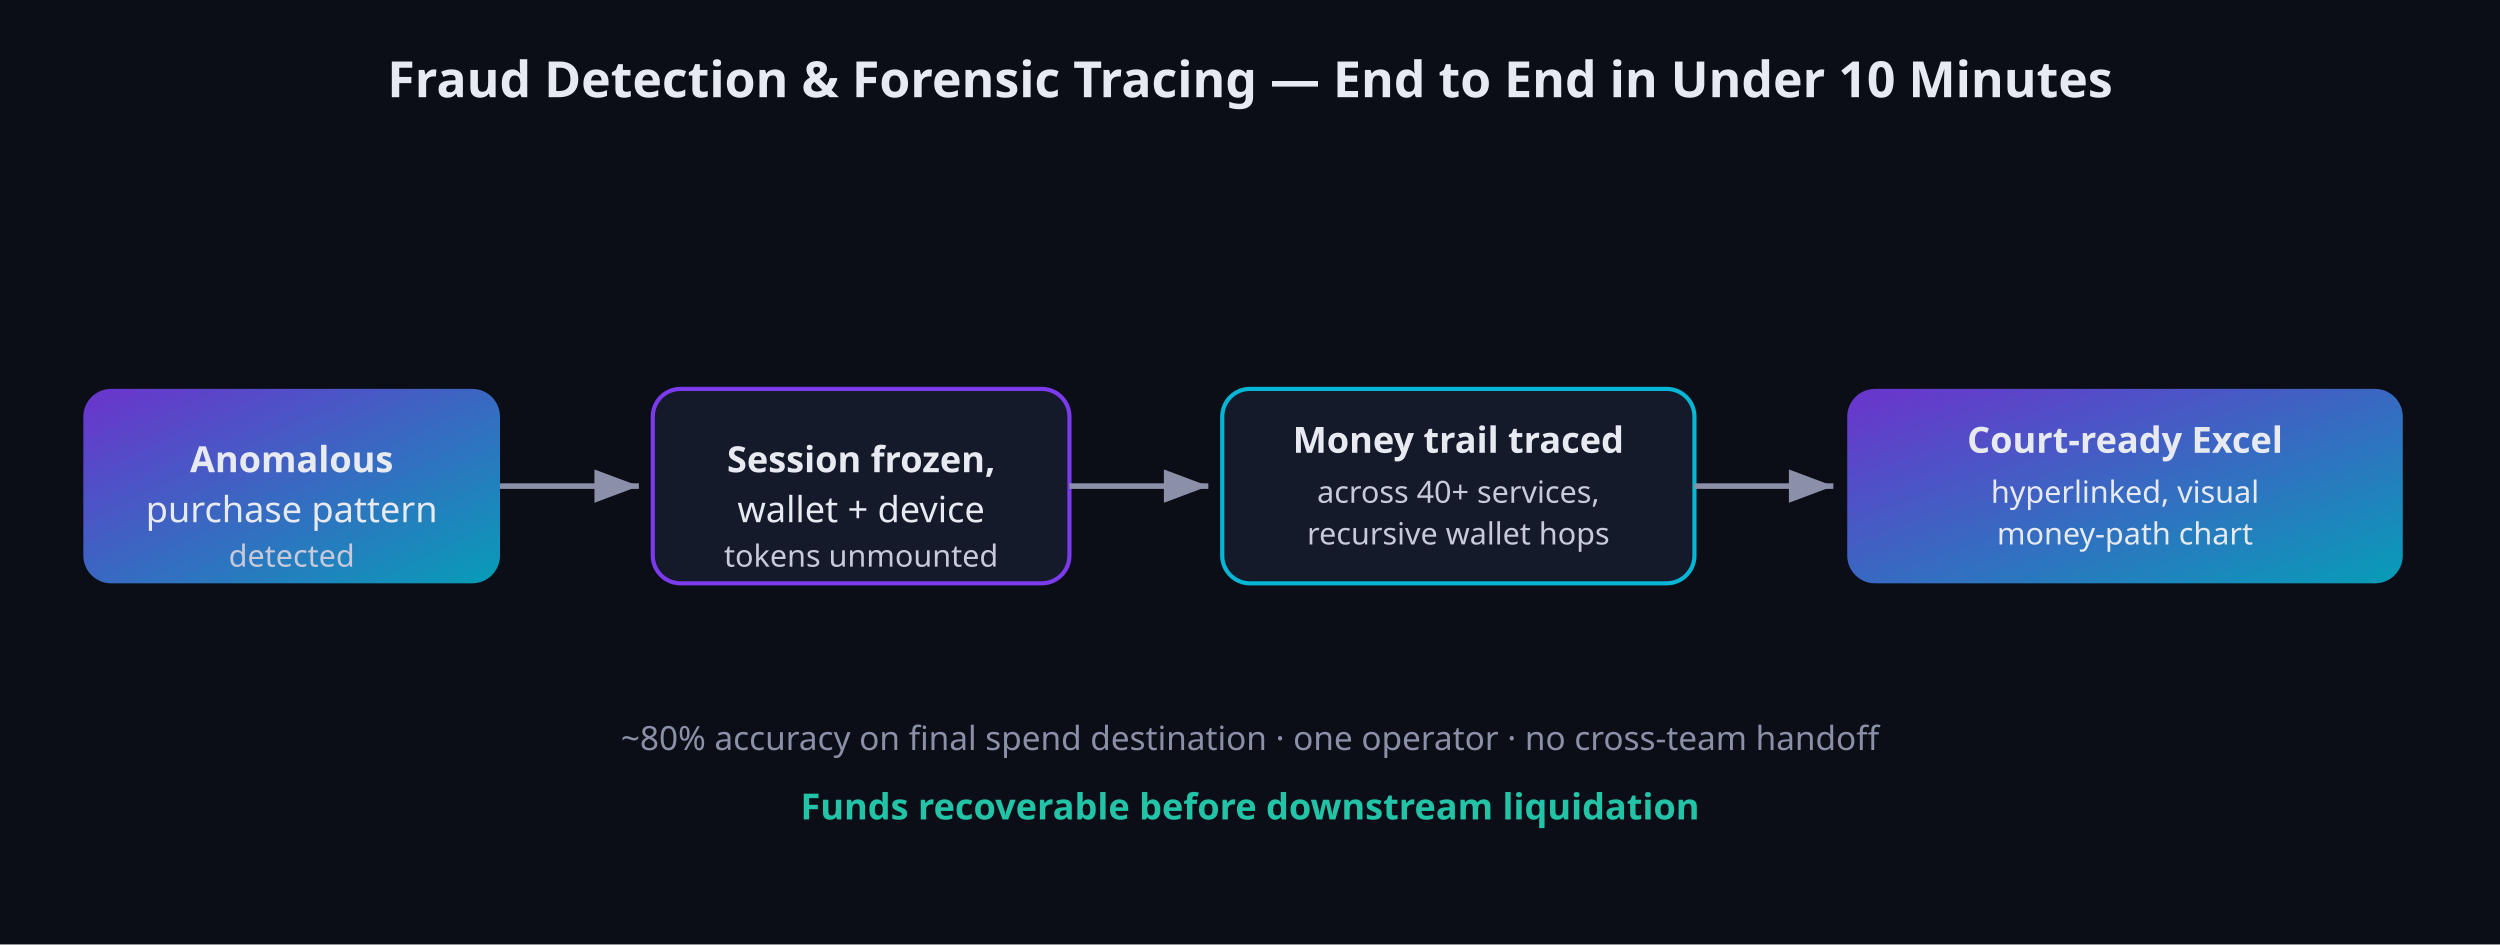
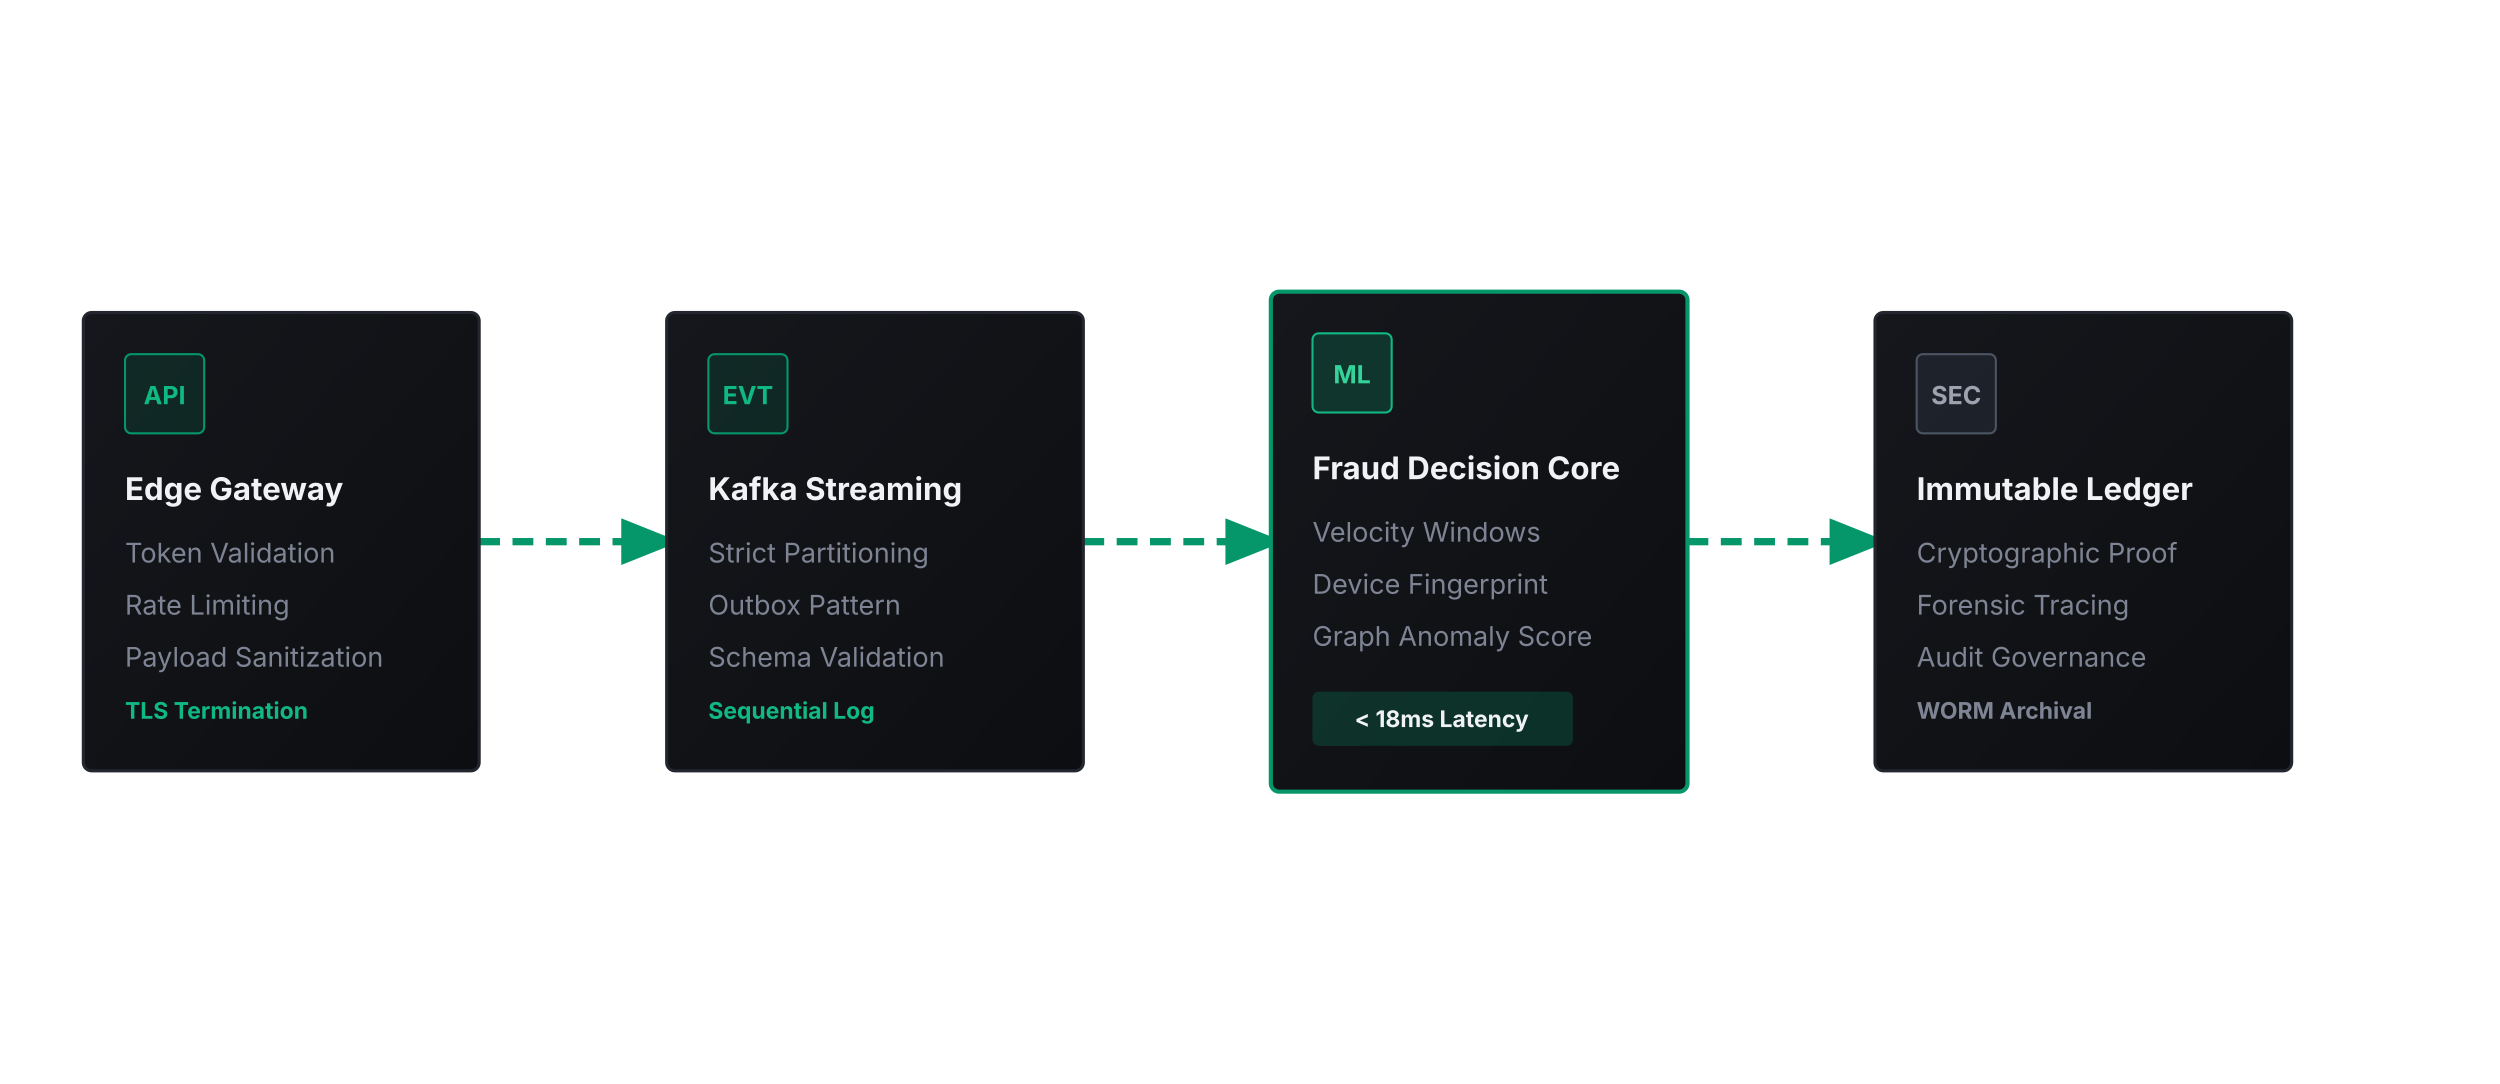
- <svg xmlns="http://www.w3.org/2000/svg" viewBox="0 0 900 340" width="900" height="340">
+ <svg xmlns="http://www.w3.org/2000/svg" viewBox="0 0 1200 520" width="100%" height="100%">
  <defs>
-     <marker id="arrow1" markerWidth="10" markerHeight="10" refX="8" refY="3" orient="auto">
-       <path d="M0,0 L8,3 L0,6 Z" fill="#8b90a8" />
+     <linearGradient id="cardGrad1" x1="0%" y1="0%" x2="100%" y2="100%">
+       <stop offset="0%" stop-color="#15171C" />
+       <stop offset="100%" stop-color="#0D0E11" />
+     </linearGradient>
+     <marker id="arrowJade1" viewBox="0 0 10 10" refX="6" refY="5" markerWidth="8" markerHeight="8" orient="auto-start-reverse">
+       <path d="M 0 1 L 10 5 L 0 9 z" fill="#059669" />
    </marker>
-     <linearGradient id="grad1" x1="0" y1="0" x2="1" y2="1">
-       <stop offset="0%" stop-color="#7c3aed" />
-       <stop offset="100%" stop-color="#06b6d4" />
-     </linearGradient>
+     <style>
+       @keyframes flowDash { to { stroke-dashoffset: -32; } }
+       .anim-flow { stroke-dasharray: 10, 6; animation: flowDash 1.4s linear infinite; }
+       text { font-family: system-ui, -apple-system, sans-serif; }
+     </style>
  </defs>
-   <rect width="900" height="340" fill="#0b0e17" />
-   <text x="450" y="35" text-anchor="middle" fill="#e8eaf2" font-family="sans-serif" font-size="18" font-weight="bold">Fraud Detection &amp; Forensic Tracing — End to End in Under 10 Minutes</text>
-   <g font-family="sans-serif" font-size="13" fill="#e8eaf2">
-     <rect x="30" y="140" width="150" height="70" rx="10" fill="url(#grad1)" opacity="0.85" />
-     <text x="105" y="170" text-anchor="middle" font-weight="bold">Anomalous</text>
-     <text x="105" y="188" text-anchor="middle">purchase pattern</text>
-     <text x="105" y="204" text-anchor="middle" font-size="11" fill="#c7cadb">detected</text>
-     <line x1="180" y1="175" x2="230" y2="175" stroke="#8b90a8" stroke-width="2" marker-end="url(#arrow1)" />
-     <rect x="235" y="140" width="150" height="70" rx="10" fill="#151a2b" stroke="#7c3aed" stroke-width="1.5" />
-     <text x="310" y="170" text-anchor="middle" font-weight="bold">Session frozen,</text>
-     <text x="310" y="188" text-anchor="middle">wallet + device</text>
-     <text x="310" y="204" text-anchor="middle" font-size="11" fill="#c7cadb">tokens unmounted</text>
-     <line x1="385" y1="175" x2="435" y2="175" stroke="#8b90a8" stroke-width="2" marker-end="url(#arrow1)" />
-     <rect x="440" y="140" width="170" height="70" rx="10" fill="#151a2b" stroke="#06b6d4" stroke-width="1.5" />
-     <text x="525" y="163" text-anchor="middle" font-weight="bold">Money trail traced</text>
-     <text x="525" y="181" text-anchor="middle" font-size="11" fill="#c7cadb">across 40+ services,</text>
-     <text x="525" y="196" text-anchor="middle" font-size="11" fill="#c7cadb">recursive wallet hops</text>
-     <line x1="610" y1="175" x2="660" y2="175" stroke="#8b90a8" stroke-width="2" marker-end="url(#arrow1)" />
-     <rect x="665" y="140" width="200" height="70" rx="10" fill="url(#grad1)" opacity="0.85" />
-     <text x="765" y="163" text-anchor="middle" font-weight="bold">Court-ready Excel</text>
-     <text x="765" y="181" text-anchor="middle" font-size="11">hyperlinked, visual</text>
-     <text x="765" y="196" text-anchor="middle" font-size="11">money-path chart</text>
+   <path d="M 230 260 L 315 260" stroke="#059669" stroke-width="3.5" fill="none" class="anim-flow" marker-end="url(#arrowJade1)" />
+   <path d="M 520 260 L 605 260" stroke="#059669" stroke-width="3.5" fill="none" class="anim-flow" marker-end="url(#arrowJade1)" />
+   <path d="M 810 260 L 895 260" stroke="#059669" stroke-width="3.5" fill="none" class="anim-flow" marker-end="url(#arrowJade1)" />
+   <g transform="translate(40, 150)">
+     <rect width="190" height="220" rx="4" fill="url(#cardGrad1)" stroke="#23262E" stroke-width="1.5" />
+     <rect x="20" y="20" width="38" height="38" rx="3" fill="#059669" fill-opacity="0.15" stroke="#059669" stroke-width="1" />
+     <text x="39" y="44" fill="#10B981" font-size="12" font-weight="bold" text-anchor="middle">API</text>
+     <text x="20" y="90" fill="#F0F2F5" font-size="15" font-weight="bold">Edge Gateway</text>
+     <text x="20" y="120" fill="#7E8494" font-size="13">Token Validation</text>
+     <text x="20" y="145" fill="#7E8494" font-size="13">Rate Limiting</text>
+     <text x="20" y="170" fill="#7E8494" font-size="13">Payload Sanitization</text>
+     <text x="20" y="195" fill="#10B981" font-size="11" font-weight="bold">TLS Termination</text>
  </g>
-   <text x="450" y="270" text-anchor="middle" fill="#8b90a8" font-family="sans-serif" font-size="12">~80% accuracy on final spend destination · one operator · no cross-team handoff</text>
-   <text x="450" y="295" text-anchor="middle" fill="#22c3a6" font-family="sans-serif" font-size="13" font-weight="bold">Funds recoverable before downstream liquidation</text>
+   <g transform="translate(320, 150)">
+     <rect width="200" height="220" rx="4" fill="url(#cardGrad1)" stroke="#23262E" stroke-width="1.5" />
+     <rect x="20" y="20" width="38" height="38" rx="3" fill="#059669" fill-opacity="0.15" stroke="#059669" stroke-width="1" />
+     <text x="39" y="44" fill="#10B981" font-size="12" font-weight="bold" text-anchor="middle">EVT</text>
+     <text x="20" y="90" fill="#F0F2F5" font-size="15" font-weight="bold">Kafka Streaming</text>
+     <text x="20" y="120" fill="#7E8494" font-size="13">Strict Partitioning</text>
+     <text x="20" y="145" fill="#7E8494" font-size="13">Outbox Pattern</text>
+     <text x="20" y="170" fill="#7E8494" font-size="13">Schema Validation</text>
+     <text x="20" y="195" fill="#10B981" font-size="11" font-weight="bold">Sequential Log</text>
+   </g>
+   <g transform="translate(610, 140)">
+     <rect width="200" height="240" rx="4" fill="url(#cardGrad1)" stroke="#059669" stroke-width="2" />
+     <rect x="20" y="20" width="38" height="38" rx="3" fill="#059669" fill-opacity="0.25" stroke="#10B981" stroke-width="1" />
+     <text x="39" y="44" fill="#34D399" font-size="12" font-weight="bold" text-anchor="middle">ML</text>
+     <text x="20" y="90" fill="#F0F2F5" font-size="15" font-weight="bold">Fraud Decision Core</text>
+     <text x="20" y="120" fill="#7E8494" font-size="13">Velocity Windows</text>
+     <text x="20" y="145" fill="#7E8494" font-size="13">Device Fingerprint</text>
+     <text x="20" y="170" fill="#7E8494" font-size="13">Graph Anomaly Score</text>
+     <rect x="20" y="192" width="125" height="26" rx="3" fill="#059669" fill-opacity="0.25" />
+     <text x="82" y="209" fill="#F0F2F5" font-size="11" font-weight="bold" text-anchor="middle">&lt; 18ms Latency</text>
+   </g>
+   <g transform="translate(900, 150)">
+     <rect width="200" height="220" rx="4" fill="url(#cardGrad1)" stroke="#23262E" stroke-width="1.5" />
+     <rect x="20" y="20" width="38" height="38" rx="3" fill="#374151" fill-opacity="0.3" stroke="#4B5563" stroke-width="1" />
+     <text x="39" y="44" fill="#9CA3AF" font-size="12" font-weight="bold" text-anchor="middle">SEC</text>
+     <text x="20" y="90" fill="#F0F2F5" font-size="15" font-weight="bold">Immutable Ledger</text>
+     <text x="20" y="120" fill="#7E8494" font-size="13">Cryptographic Proof</text>
+     <text x="20" y="145" fill="#7E8494" font-size="13">Forensic Tracing</text>
+     <text x="20" y="170" fill="#7E8494" font-size="13">Audit Governance</text>
+     <text x="20" y="195" fill="#7E8494" font-size="11" font-weight="bold">WORM Archival</text>
+   </g>
</svg>
